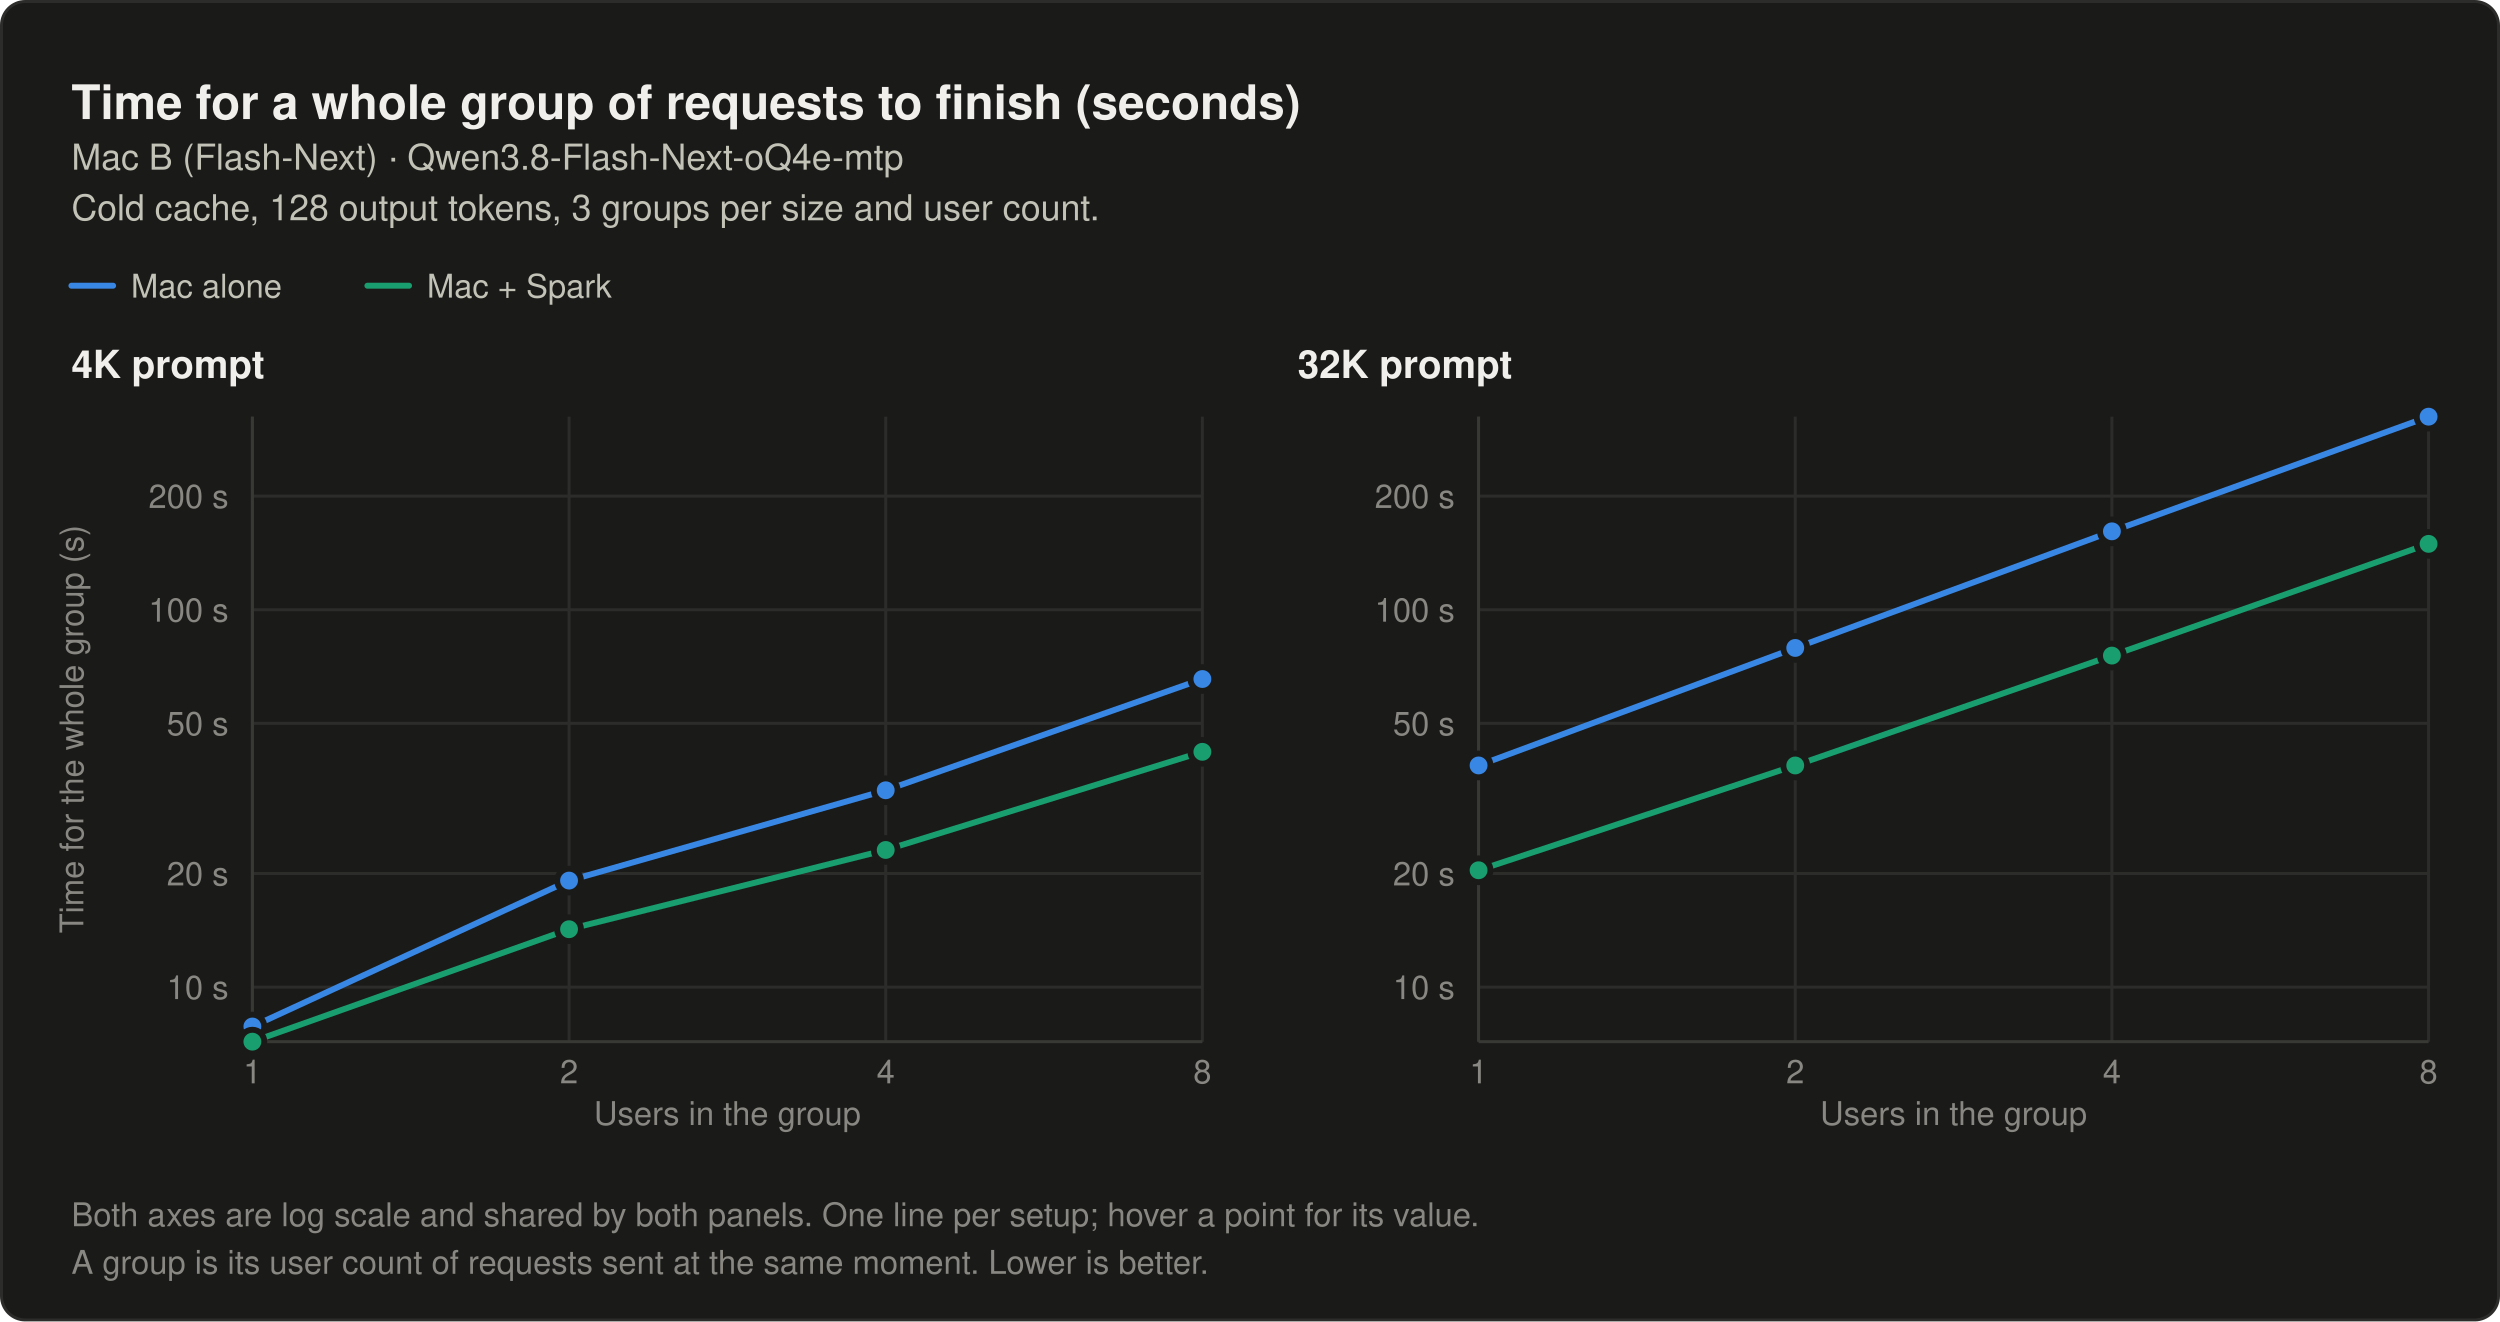
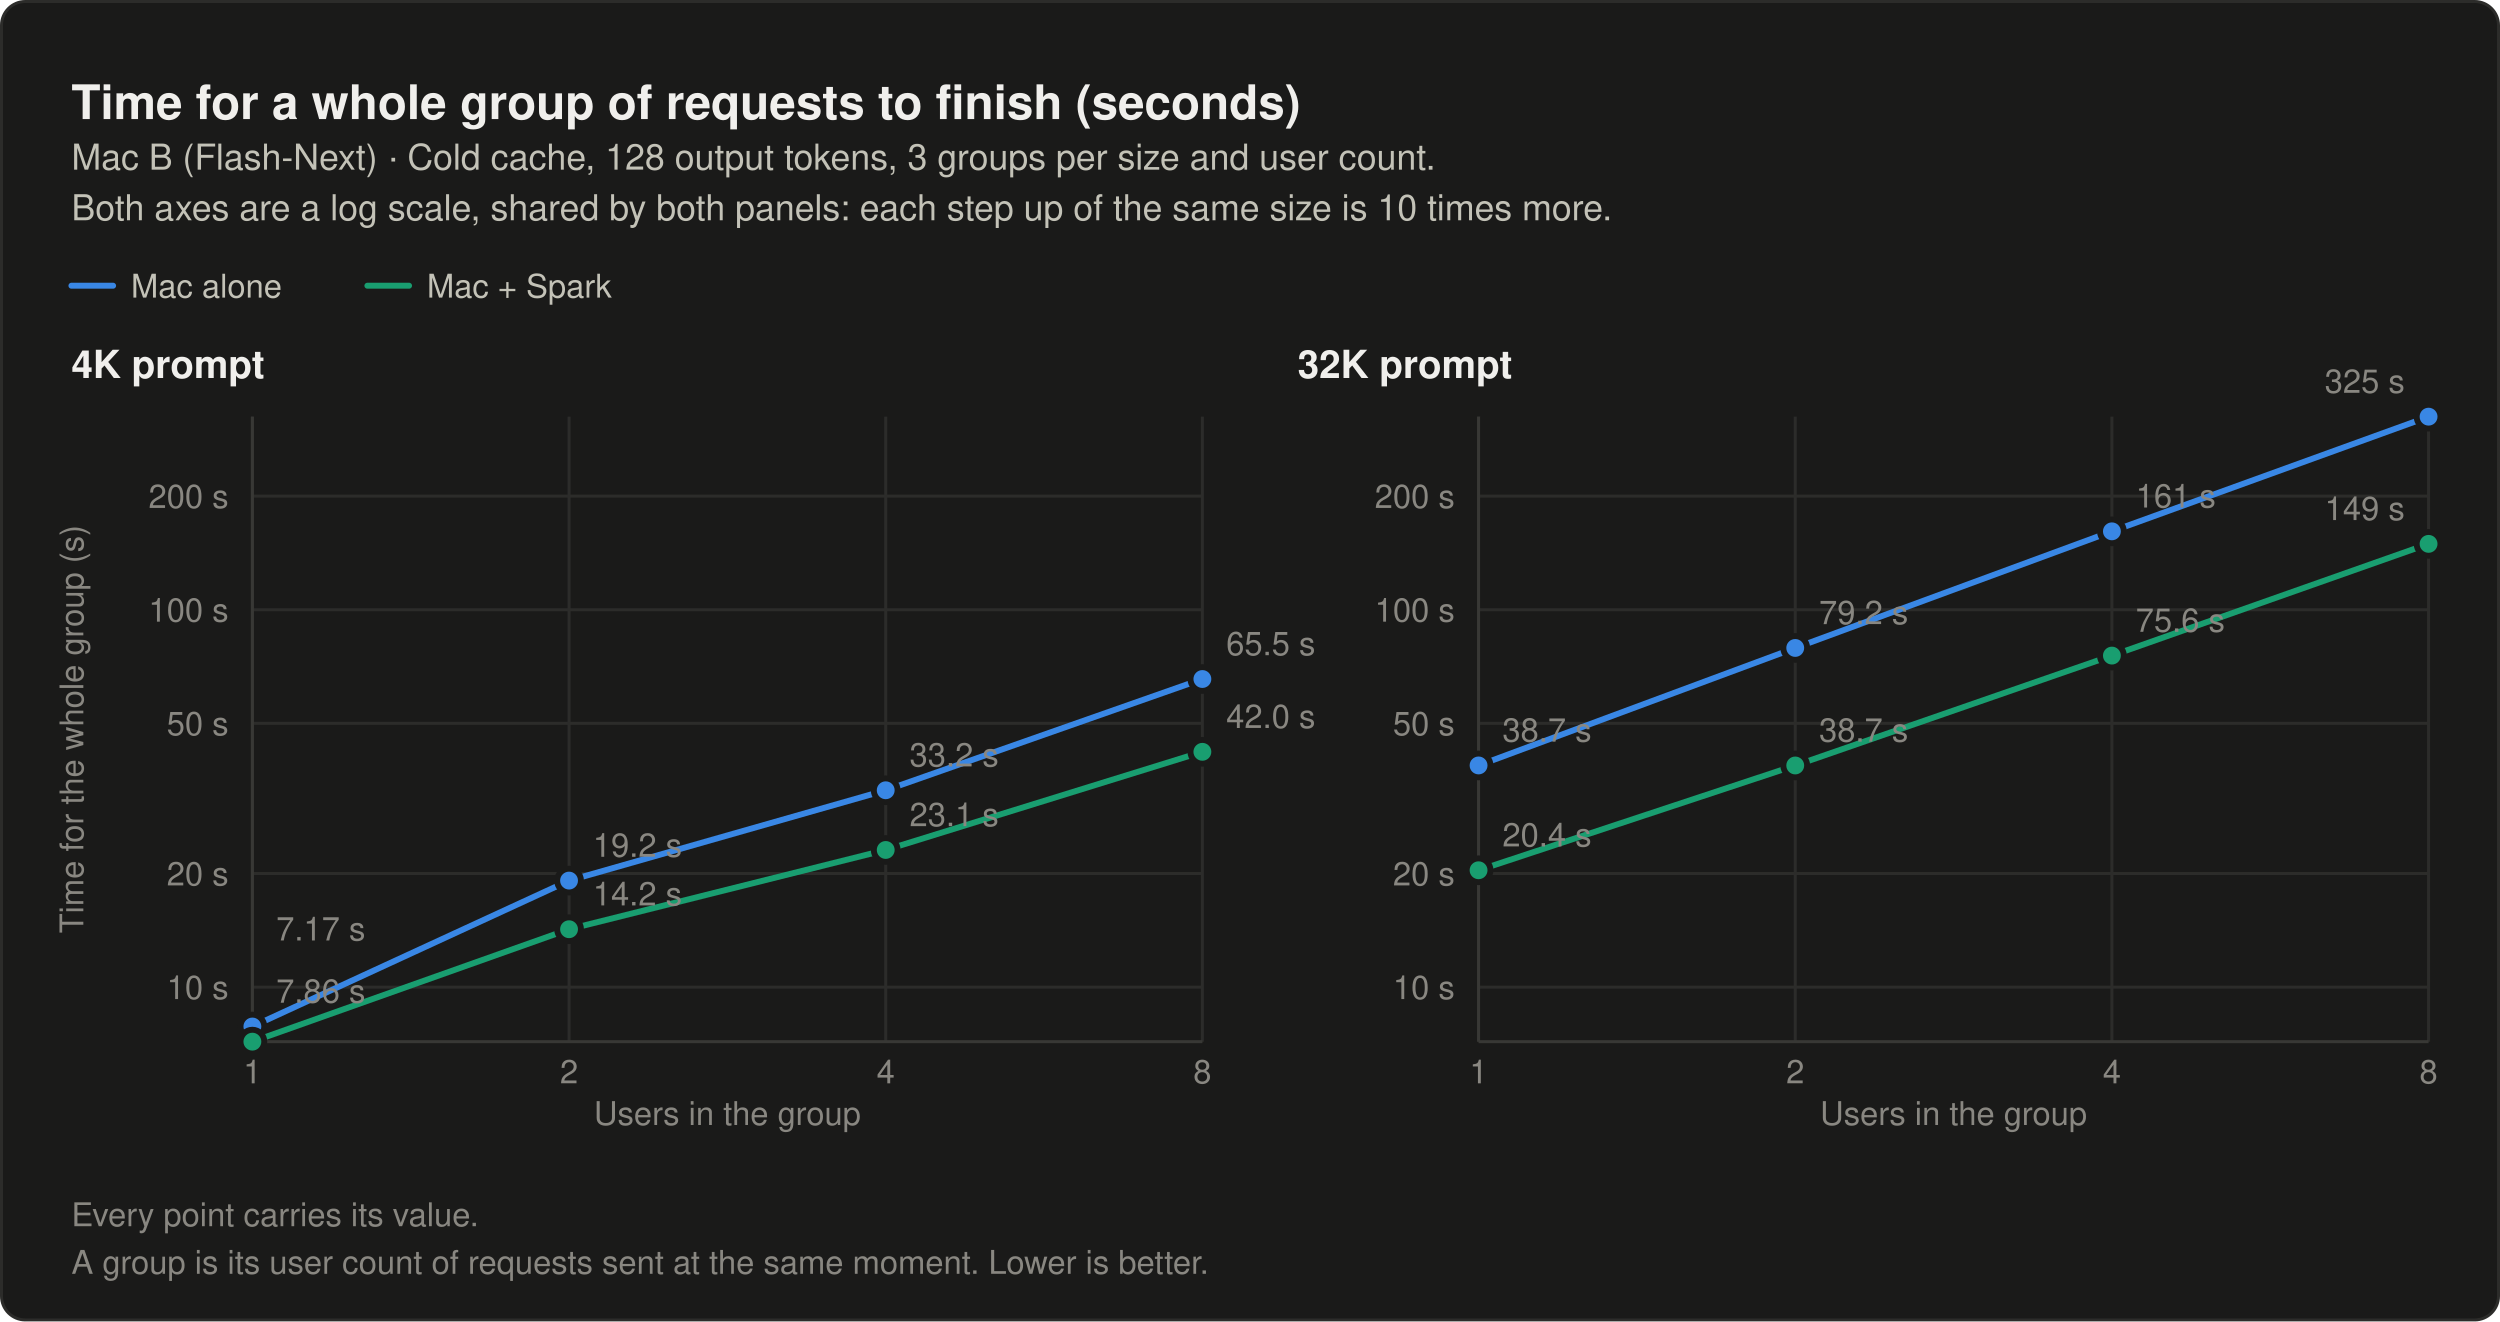
- <svg xmlns="http://www.w3.org/2000/svg" width="840" height="444" viewBox="0 0 840 444" role="img" aria-label="Time for a whole group of requests to finish (seconds) Mac B (Flash-Next) · Qwen3.8-Flash-Next-oQ4e-mtp Cold cache, 128 output tokens, 3 groups per size and user count." font-family="system-ui, -apple-system, 'Segoe UI', Helvetica, Arial, sans-serif">
+ <svg xmlns="http://www.w3.org/2000/svg" width="840" height="444" viewBox="0 0 840 444" role="img" aria-label="Time for a whole group of requests to finish (seconds) Mac B (Flash-Next) · Cold cache, 128 output tokens, 3 groups per size and user count. Both axes are a log scale, shared by both panels: each step up of the same size is 10 times more." font-family="system-ui, -apple-system, 'Segoe UI', Helvetica, Arial, sans-serif">
  <rect x="0.5" y="0.5" width="839" height="443" fill="#1a1a19" rx="8" stroke="#2c2c2a" stroke-width="1" />
  <text x="24" y="40" font-size="16" fill="#f0efec" font-weight="600">Time for a whole group of requests to finish (seconds)</text>
-   <text x="24" y="57" font-size="12" fill="#c3c2b7">Mac B (Flash-Next) · Qwen3.8-Flash-Next-oQ4e-mtp</text>
-   <text x="24" y="74" font-size="12" fill="#c3c2b7">Cold cache, 128 output tokens, 3 groups per size and user count.</text>
+   <text x="24" y="57" font-size="12" fill="#c3c2b7">Mac B (Flash-Next) · Cold cache, 128 output tokens, 3 groups per size and user count.</text>
+   <text x="24" y="74" font-size="12" fill="#c3c2b7">Both axes are a log scale, shared by both panels: each step up of the same size is 10 times more.</text>
  <line x1="24" y1="96" x2="38" y2="96" stroke="#3987e5" stroke-width="2" stroke-linecap="round" />
  <text x="44" y="100" font-size="11" fill="#c3c2b7">Mac alone</text>
  <line x1="123.44" y1="96" x2="137.44" y2="96" stroke="#199e70" stroke-width="2" stroke-linecap="round" />
  <text x="143.44" y="100" font-size="11" fill="#c3c2b7">Mac + Spark</text>
  <text x="24" y="127" font-size="13" fill="#f0efec" font-weight="600">4K prompt</text>
  <line x1="84.8" y1="331.68" x2="404" y2="331.68" stroke="#2c2c2a" stroke-width="1" />
  <text x="76.8" y="335.68" font-size="11" fill="#898781" text-anchor="end">10 s</text>
  <line x1="84.8" y1="293.5" x2="404" y2="293.5" stroke="#2c2c2a" stroke-width="1" />
  <text x="76.8" y="297.5" font-size="11" fill="#898781" text-anchor="end">20 s</text>
  <line x1="84.8" y1="243.04" x2="404" y2="243.04" stroke="#2c2c2a" stroke-width="1" />
  <text x="76.8" y="247.04" font-size="11" fill="#898781" text-anchor="end">50 s</text>
  <line x1="84.8" y1="204.87" x2="404" y2="204.87" stroke="#2c2c2a" stroke-width="1" />
  <text x="76.8" y="208.87" font-size="11" fill="#898781" text-anchor="end">100 s</text>
  <line x1="84.8" y1="166.69" x2="404" y2="166.69" stroke="#2c2c2a" stroke-width="1" />
  <text x="76.8" y="170.69" font-size="11" fill="#898781" text-anchor="end">200 s</text>
  <line x1="84.8" y1="140" x2="84.8" y2="350" stroke="#2c2c2a" stroke-width="1" />
  <text x="84.8" y="364" font-size="11" fill="#898781" text-anchor="middle">1</text>
  <line x1="191.2" y1="140" x2="191.2" y2="350" stroke="#2c2c2a" stroke-width="1" />
  <text x="191.2" y="364" font-size="11" fill="#898781" text-anchor="middle">2</text>
  <line x1="297.6" y1="140" x2="297.6" y2="350" stroke="#2c2c2a" stroke-width="1" />
  <text x="297.6" y="364" font-size="11" fill="#898781" text-anchor="middle">4</text>
  <line x1="404" y1="140" x2="404" y2="350" stroke="#2c2c2a" stroke-width="1" />
  <text x="404" y="364" font-size="11" fill="#898781" text-anchor="middle">8</text>
  <line x1="84.8" y1="140" x2="84.8" y2="350" stroke="#383835" stroke-width="1" />
  <line x1="84.8" y1="350" x2="404" y2="350" stroke="#383835" stroke-width="1" />
  <line x1="84.8" y1="344.91" x2="191.2" y2="295.88" stroke="#3987e5" stroke-width="2" stroke-linecap="round" />
  <line x1="191.2" y1="295.88" x2="297.6" y2="265.53" stroke="#3987e5" stroke-width="2" stroke-linecap="round" />
  <line x1="297.6" y1="265.53" x2="404" y2="228.15" stroke="#3987e5" stroke-width="2" stroke-linecap="round" />
  <circle cx="84.8" cy="344.91" r="4" fill="#3987e5" stroke="#1a1a19" stroke-width="2" />
  <circle cx="191.2" cy="295.88" r="4" fill="#3987e5" stroke="#1a1a19" stroke-width="2" />
  <circle cx="297.6" cy="265.53" r="4" fill="#3987e5" stroke="#1a1a19" stroke-width="2" />
  <circle cx="404" cy="228.15" r="4" fill="#3987e5" stroke="#1a1a19" stroke-width="2" />
  <line x1="84.8" y1="350" x2="191.2" y2="312.22" stroke="#199e70" stroke-width="2" stroke-linecap="round" />
  <line x1="191.2" y1="312.22" x2="297.6" y2="285.59" stroke="#199e70" stroke-width="2" stroke-linecap="round" />
  <line x1="297.6" y1="285.59" x2="404" y2="252.61" stroke="#199e70" stroke-width="2" stroke-linecap="round" />
  <circle cx="84.8" cy="350" r="4" fill="#199e70" stroke="#1a1a19" stroke-width="2" />
  <circle cx="191.2" cy="312.22" r="4" fill="#199e70" stroke="#1a1a19" stroke-width="2" />
  <circle cx="297.6" cy="285.59" r="4" fill="#199e70" stroke="#1a1a19" stroke-width="2" />
  <circle cx="404" cy="252.61" r="4" fill="#199e70" stroke="#1a1a19" stroke-width="2" />
+   <text x="92.8" y="336.91" font-size="11" fill="#898781">7.86 s</text>
+   <text x="199.2" y="287.88" font-size="11" fill="#898781">19.2 s</text>
+   <text x="305.6" y="257.53" font-size="11" fill="#898781">33.2 s</text>
+   <text x="412" y="220.15" font-size="11" fill="#898781">65.5 s</text>
+   <text x="92.8" y="316" font-size="11" fill="#898781">7.17 s</text>
+   <text x="199.2" y="304.22" font-size="11" fill="#898781">14.2 s</text>
+   <text x="305.6" y="277.59" font-size="11" fill="#898781">23.1 s</text>
+   <text x="412" y="244.61" font-size="11" fill="#898781">42.0 s</text>
  <text x="28" y="245" font-size="11" fill="#898781" text-anchor="middle" transform="rotate(-90 28 245)">Time for the whole group (s)</text>
  <text x="244.4" y="378" font-size="11" fill="#898781" text-anchor="middle">Users in the group</text>
  <text x="436" y="127" font-size="13" fill="#f0efec" font-weight="600">32K prompt</text>
  <line x1="496.8" y1="331.68" x2="816" y2="331.68" stroke="#2c2c2a" stroke-width="1" />
  <text x="488.8" y="335.68" font-size="11" fill="#898781" text-anchor="end">10 s</text>
  <line x1="496.8" y1="293.5" x2="816" y2="293.5" stroke="#2c2c2a" stroke-width="1" />
  <text x="488.8" y="297.5" font-size="11" fill="#898781" text-anchor="end">20 s</text>
  <line x1="496.8" y1="243.04" x2="816" y2="243.04" stroke="#2c2c2a" stroke-width="1" />
  <text x="488.8" y="247.04" font-size="11" fill="#898781" text-anchor="end">50 s</text>
  <line x1="496.8" y1="204.87" x2="816" y2="204.87" stroke="#2c2c2a" stroke-width="1" />
  <text x="488.8" y="208.87" font-size="11" fill="#898781" text-anchor="end">100 s</text>
  <line x1="496.8" y1="166.69" x2="816" y2="166.69" stroke="#2c2c2a" stroke-width="1" />
  <text x="488.8" y="170.69" font-size="11" fill="#898781" text-anchor="end">200 s</text>
  <line x1="496.8" y1="140" x2="496.8" y2="350" stroke="#2c2c2a" stroke-width="1" />
  <text x="496.8" y="364" font-size="11" fill="#898781" text-anchor="middle">1</text>
  <line x1="603.2" y1="140" x2="603.2" y2="350" stroke="#2c2c2a" stroke-width="1" />
  <text x="603.2" y="364" font-size="11" fill="#898781" text-anchor="middle">2</text>
  <line x1="709.6" y1="140" x2="709.6" y2="350" stroke="#2c2c2a" stroke-width="1" />
  <text x="709.6" y="364" font-size="11" fill="#898781" text-anchor="middle">4</text>
  <line x1="816" y1="140" x2="816" y2="350" stroke="#2c2c2a" stroke-width="1" />
  <text x="816" y="364" font-size="11" fill="#898781" text-anchor="middle">8</text>
  <line x1="496.8" y1="140" x2="496.8" y2="350" stroke="#383835" stroke-width="1" />
  <line x1="496.8" y1="350" x2="816" y2="350" stroke="#383835" stroke-width="1" />
  <line x1="496.8" y1="257.19" x2="603.2" y2="217.71" stroke="#3987e5" stroke-width="2" stroke-linecap="round" />
  <line x1="603.2" y1="217.71" x2="709.6" y2="178.53" stroke="#3987e5" stroke-width="2" stroke-linecap="round" />
  <line x1="709.6" y1="178.53" x2="816" y2="140" stroke="#3987e5" stroke-width="2" stroke-linecap="round" />
  <circle cx="496.8" cy="257.19" r="4" fill="#3987e5" stroke="#1a1a19" stroke-width="2" />
  <circle cx="603.2" cy="217.71" r="4" fill="#3987e5" stroke="#1a1a19" stroke-width="2" />
  <circle cx="709.6" cy="178.53" r="4" fill="#3987e5" stroke="#1a1a19" stroke-width="2" />
  <circle cx="816" cy="140" r="4" fill="#3987e5" stroke="#1a1a19" stroke-width="2" />
  <line x1="496.8" y1="292.41" x2="603.2" y2="257.2" stroke="#199e70" stroke-width="2" stroke-linecap="round" />
  <line x1="603.2" y1="257.2" x2="709.6" y2="220.28" stroke="#199e70" stroke-width="2" stroke-linecap="round" />
  <line x1="709.6" y1="220.28" x2="816" y2="182.74" stroke="#199e70" stroke-width="2" stroke-linecap="round" />
  <circle cx="496.8" cy="292.41" r="4" fill="#199e70" stroke="#1a1a19" stroke-width="2" />
  <circle cx="603.2" cy="257.2" r="4" fill="#199e70" stroke="#1a1a19" stroke-width="2" />
  <circle cx="709.6" cy="220.28" r="4" fill="#199e70" stroke="#1a1a19" stroke-width="2" />
  <circle cx="816" cy="182.74" r="4" fill="#199e70" stroke="#1a1a19" stroke-width="2" />
+   <text x="504.8" y="249.19" font-size="11" fill="#898781">38.7 s</text>
+   <text x="611.2" y="209.71" font-size="11" fill="#898781">79.2 s</text>
+   <text x="717.6" y="170.53" font-size="11" fill="#898781">161 s</text>
+   <text x="808" y="132" font-size="11" fill="#898781" text-anchor="end">325 s</text>
+   <text x="504.8" y="284.41" font-size="11" fill="#898781">20.4 s</text>
+   <text x="611.2" y="249.2" font-size="11" fill="#898781">38.7 s</text>
+   <text x="717.6" y="212.28" font-size="11" fill="#898781">75.6 s</text>
+   <text x="808" y="174.74" font-size="11" fill="#898781" text-anchor="end">149 s</text>
  <text x="656.4" y="378" font-size="11" fill="#898781" text-anchor="middle">Users in the group</text>
-   <text x="24" y="412" font-size="11" fill="#898781">Both axes are log scale and shared by both panels. One line per setup; hover a point for its value.</text>
+   <text x="24" y="412" font-size="11" fill="#898781">Every point carries its value.</text>
  <text x="24" y="428" font-size="11" fill="#898781">A group is its user count of requests sent at the same moment. Lower is better.</text>
</svg>
